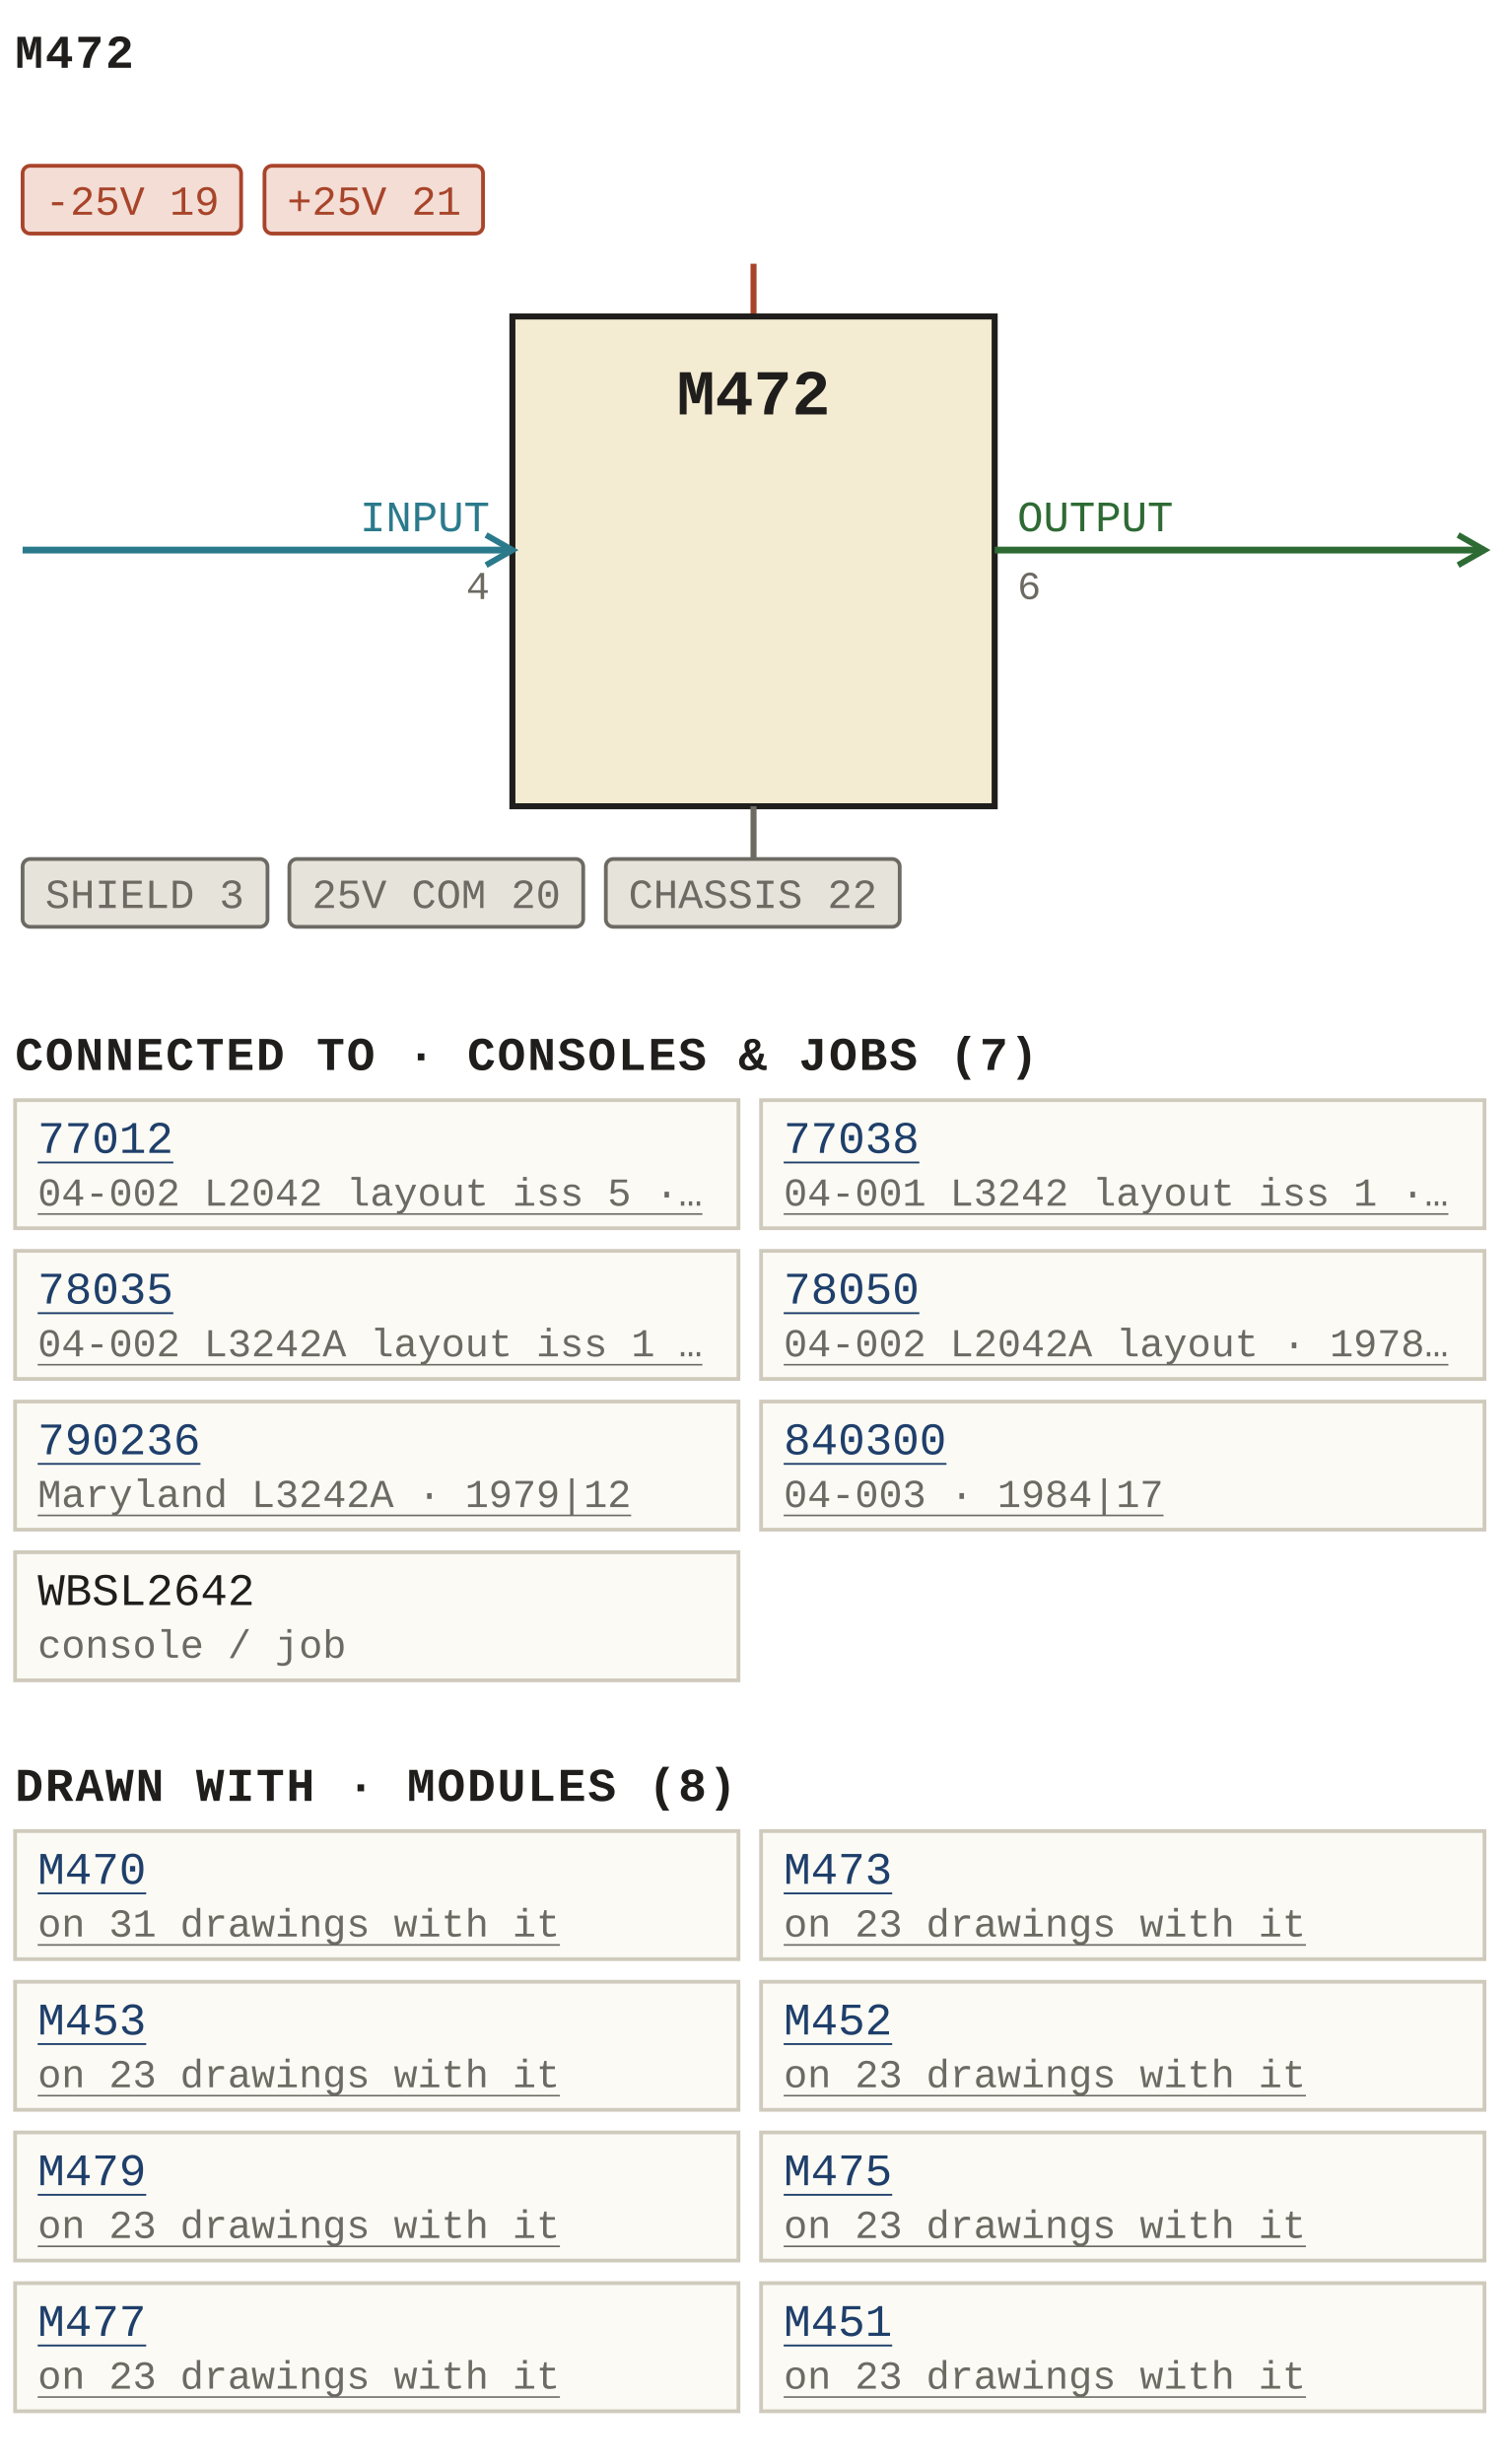
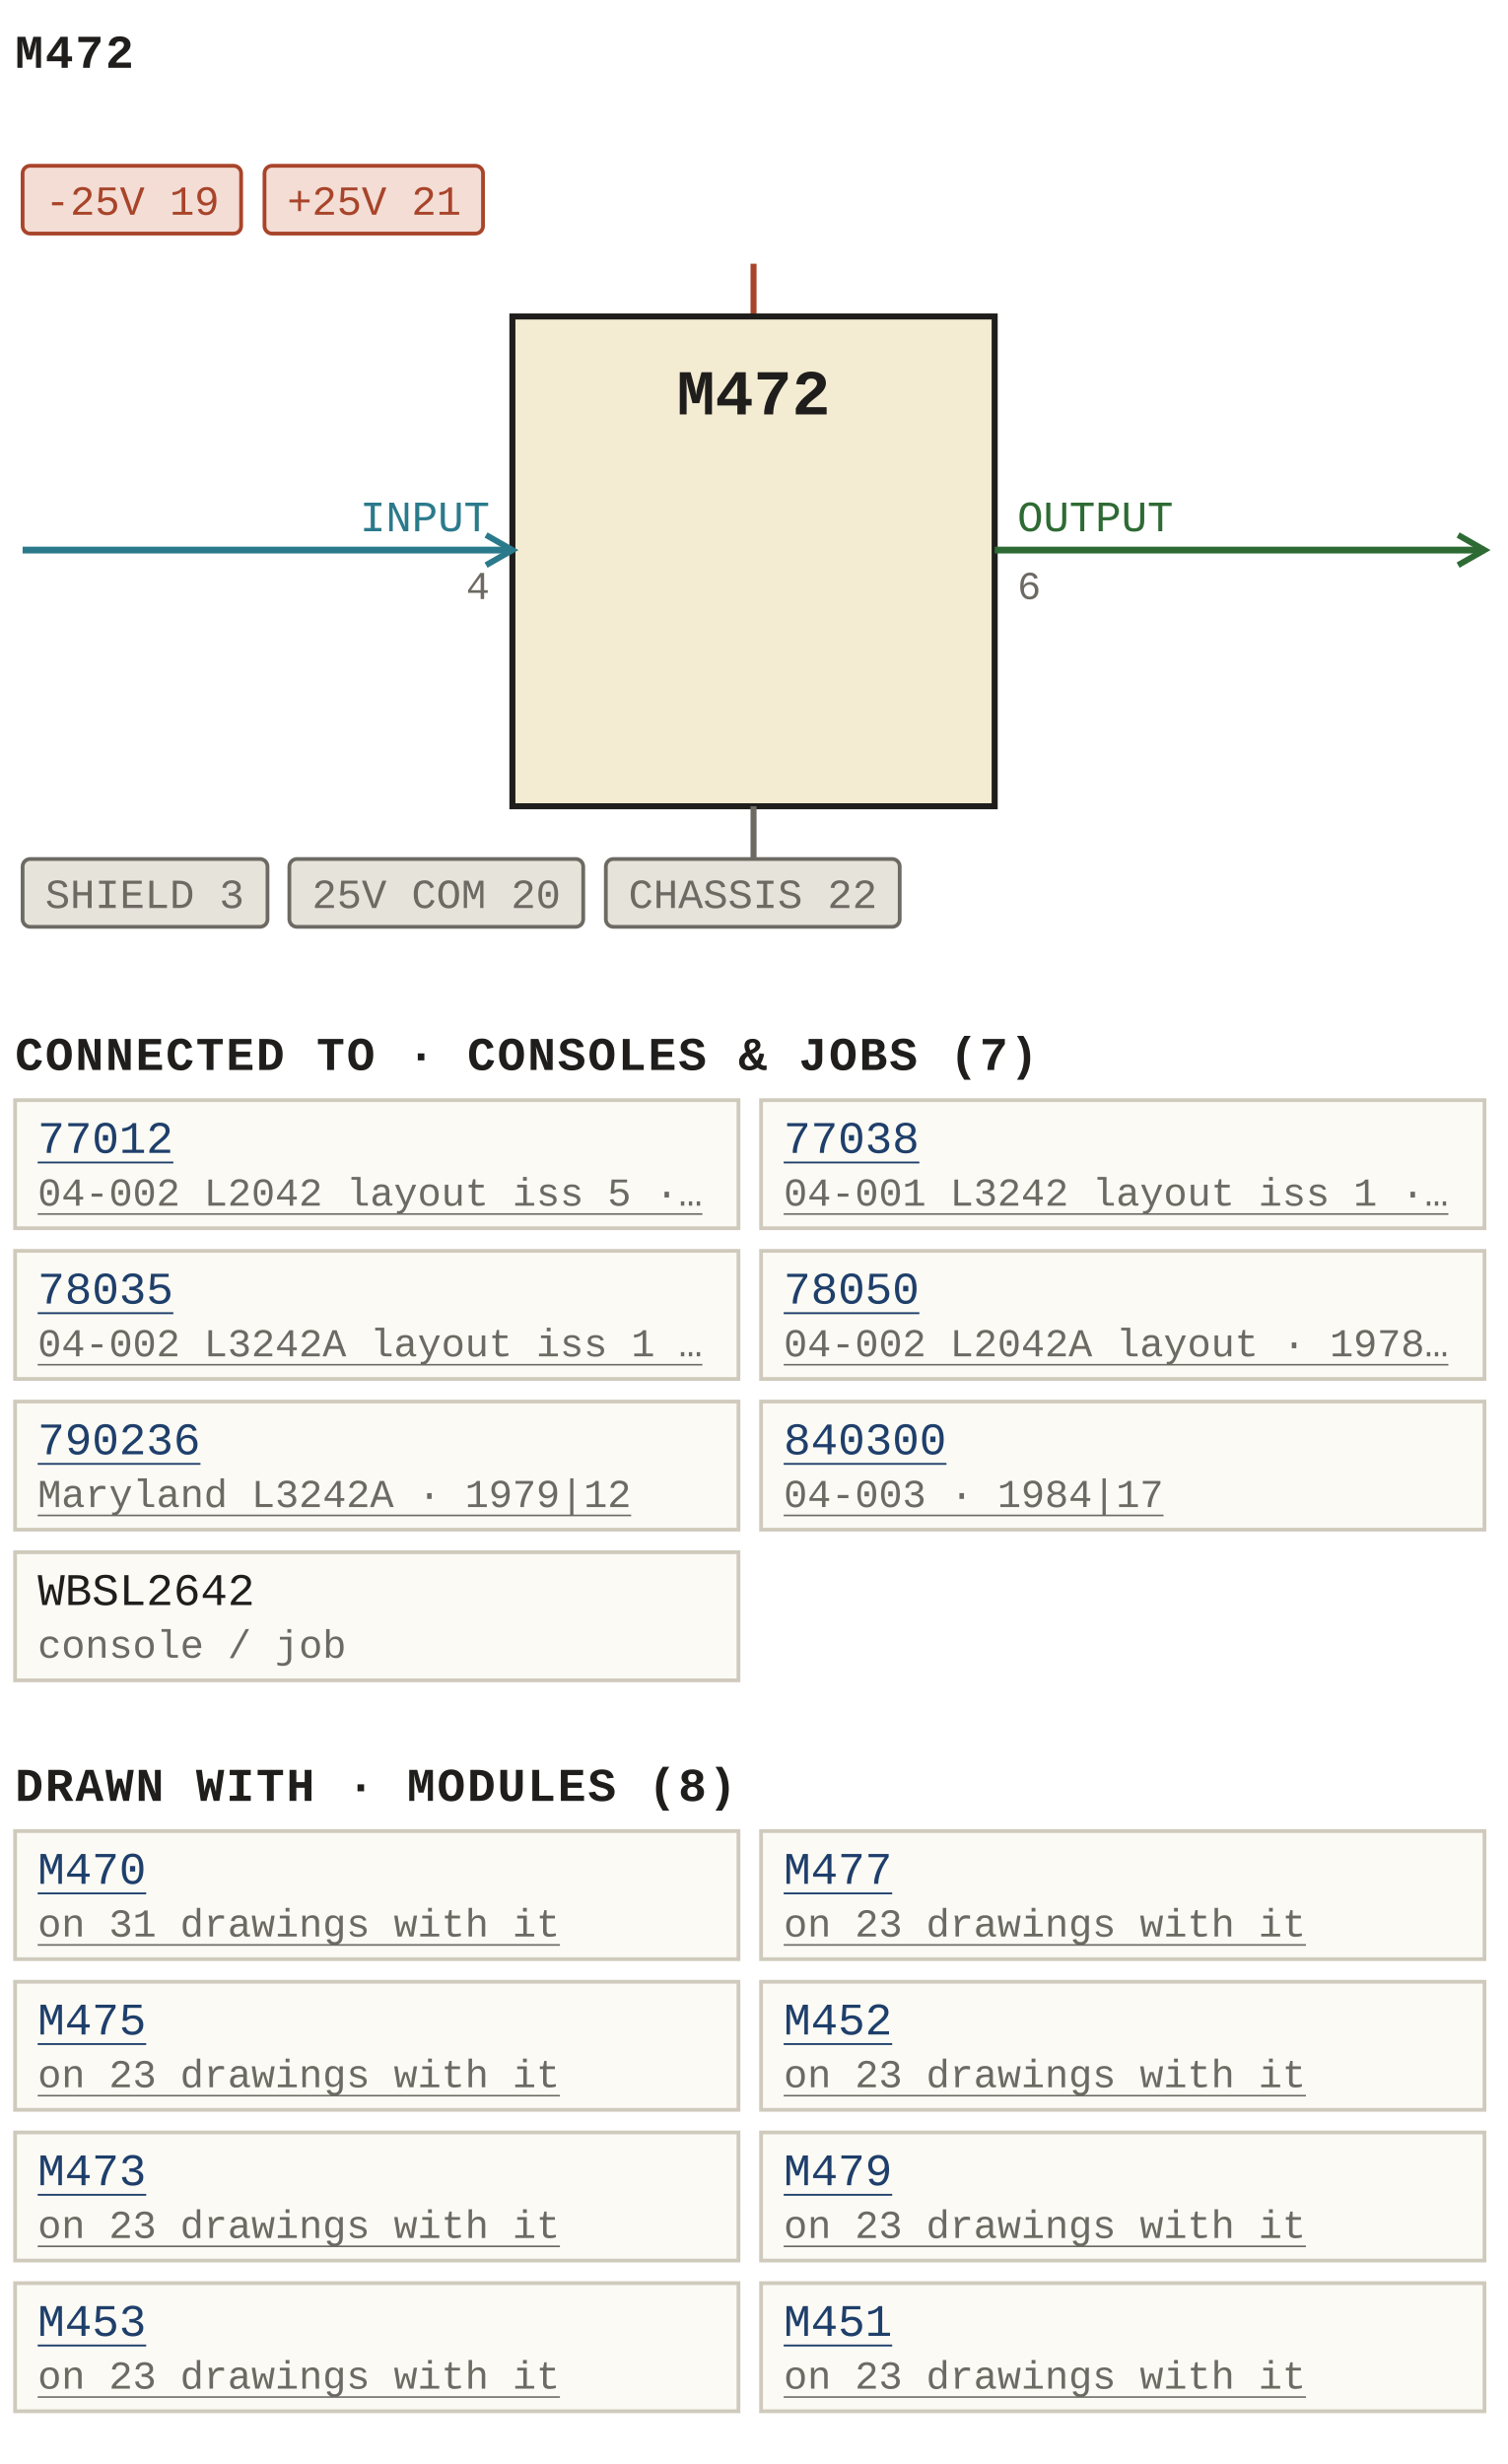
<svg xmlns="http://www.w3.org/2000/svg" class="wp" viewBox="0 0 400 654" width="400" height="654" role="img" aria-label="M472 connections" style="width:100%;max-width:500px;height:auto;background:#fbfaf4">
  <style>.wp text{font-family:"Courier Prime","Courier New",Courier,monospace;fill:#1f1e1c;font-size:12px} .wp .f{fill:#6d6a63;font-size:10.5px} .wp .h{font-size:12.5px;font-weight:700;letter-spacing:.04em} .wp .b{font-size:17px;font-weight:700} .wp a text{fill:#1f3f6b;text-decoration:underline} .wp a:hover rect{fill:#efe9d2}</style>
  <text x="4" y="18" class="h">M472</text>
  <rect x="6" y="44" width="58" height="18" rx="2" fill="#f3ddd5" stroke="#a8442a" />
  <text x="12" y="57" style="font-size:11px;fill:#a8442a">-25V 19</text>
  <rect x="70.2" y="44" width="58" height="18" rx="2" fill="#f3ddd5" stroke="#a8442a" />
  <text x="76.2" y="57" style="font-size:11px;fill:#a8442a">+25V 21</text>
  <line x1="200.0" y1="70" x2="200.0" y2="84" stroke="#a8442a" stroke-width="1.6" />
  <rect x="136" y="84" width="128" height="130" fill="#f4ecd2" stroke="#1f1e1c" stroke-width="1.6" />
  <text x="200.0" y="110" class="b" text-anchor="middle">M472</text>
  <line x1="6" y1="146" x2="136" y2="146" stroke="#2b7a8c" stroke-width="1.8" />
  <path d="M129,142 L136,146 L129,150" fill="none" stroke="#2b7a8c" stroke-width="1.6" />
  <text x="130" y="141" text-anchor="end" style="font-size:11.5px;fill:#2b7a8c">INPUT</text>
  <text x="130" y="159" text-anchor="end" class="f">4</text>
  <line x1="264" y1="146" x2="394" y2="146" stroke="#2e6b34" stroke-width="1.8" />
  <path d="M387,142 L394,146 L387,150" fill="none" stroke="#2e6b34" stroke-width="1.6" />
  <text x="270" y="141" text-anchor="start" style="font-size:11.5px;fill:#2e6b34">OUTPUT</text>
  <text x="270" y="159" text-anchor="start" class="f">6</text>
  <line x1="200.0" y1="214" x2="200.0" y2="228" stroke="#6d6a63" stroke-width="1.6" />
  <rect x="6" y="228" width="65" height="18" rx="2" fill="#e6e3da" stroke="#6d6a63" />
  <text x="12" y="241" style="font-size:11px;fill:#6d6a63">SHIELD 3</text>
  <rect x="76.8" y="228" width="78" height="18" rx="2" fill="#e6e3da" stroke="#6d6a63" />
  <text x="82.8" y="241" style="font-size:11px;fill:#6d6a63">25V COM 20</text>
  <rect x="160.8" y="228" width="78" height="18" rx="2" fill="#e6e3da" stroke="#6d6a63" />
  <text x="166.8" y="241" style="font-size:11px;fill:#6d6a63">CHASSIS 22</text>
  <text x="4" y="284" class="h">CONNECTED TO · CONSOLES &amp; JOBS (7)</text>
  <a href="../../PAGES/Job-77012.html">
    <rect x="4" y="292" width="192" height="34" fill="#fbfaf4" stroke="#cfcabc" />
    <text x="10" y="306">77012</text>
    <text x="10" y="320" class="f">04-002 L2042 layout iss 5 ·…</text>
  </a>
  <a href="../../PAGES/Job-77038.html">
    <rect x="202" y="292" width="192" height="34" fill="#fbfaf4" stroke="#cfcabc" />
    <text x="208" y="306">77038</text>
    <text x="208" y="320" class="f">04-001 L3242 layout iss 1 ·…</text>
  </a>
  <a href="../../PAGES/Job-78035.html">
    <rect x="4" y="332" width="192" height="34" fill="#fbfaf4" stroke="#cfcabc" />
    <text x="10" y="346">78035</text>
    <text x="10" y="360" class="f">04-002 L3242A layout iss 1 …</text>
  </a>
  <a href="../../PAGES/Job-78050.html">
    <rect x="202" y="332" width="192" height="34" fill="#fbfaf4" stroke="#cfcabc" />
    <text x="208" y="346">78050</text>
    <text x="208" y="360" class="f">04-002 L2042A layout · 1978…</text>
  </a>
  <a href="../../PAGES/Job-790236.html">
    <rect x="4" y="372" width="192" height="34" fill="#fbfaf4" stroke="#cfcabc" />
    <text x="10" y="386">790236</text>
    <text x="10" y="400" class="f">Maryland L3242A · 1979|12</text>
  </a>
  <a href="../../PAGES/Job-840300.html">
    <rect x="202" y="372" width="192" height="34" fill="#fbfaf4" stroke="#cfcabc" />
    <text x="208" y="386">840300</text>
    <text x="208" y="400" class="f">04-003 · 1984|17</text>
  </a>
  <rect x="4" y="412" width="192" height="34" fill="#fbfaf4" stroke="#cfcabc" />
  <text x="10" y="426">WBSL2642</text>
  <text x="10" y="440" class="f">console / job</text>
  <text x="4" y="478" class="h">DRAWN WITH · MODULES (8)</text>
  <a href="../../PAGES/M470.html">
    <rect x="4" y="486" width="192" height="34" fill="#fbfaf4" stroke="#cfcabc" />
    <text x="10" y="500">M470</text>
    <text x="10" y="514" class="f">on 31 drawings with it</text>
  </a>
-   <a href="../../PAGES/M473.html">
+   <a href="../../PAGES/M477.html">
    <rect x="202" y="486" width="192" height="34" fill="#fbfaf4" stroke="#cfcabc" />
-     <text x="208" y="500">M473</text>
+     <text x="208" y="500">M477</text>
    <text x="208" y="514" class="f">on 23 drawings with it</text>
  </a>
-   <a href="../../PAGES/M453.html">
+   <a href="../../PAGES/M475.html">
    <rect x="4" y="526" width="192" height="34" fill="#fbfaf4" stroke="#cfcabc" />
-     <text x="10" y="540">M453</text>
+     <text x="10" y="540">M475</text>
    <text x="10" y="554" class="f">on 23 drawings with it</text>
  </a>
  <a href="../../PAGES/M452.html">
    <rect x="202" y="526" width="192" height="34" fill="#fbfaf4" stroke="#cfcabc" />
    <text x="208" y="540">M452</text>
    <text x="208" y="554" class="f">on 23 drawings with it</text>
  </a>
-   <a href="../../PAGES/M479.html">
+   <a href="../../PAGES/M473.html">
    <rect x="4" y="566" width="192" height="34" fill="#fbfaf4" stroke="#cfcabc" />
-     <text x="10" y="580">M479</text>
+     <text x="10" y="580">M473</text>
    <text x="10" y="594" class="f">on 23 drawings with it</text>
  </a>
-   <a href="../../PAGES/M475.html">
+   <a href="../../PAGES/M479.html">
    <rect x="202" y="566" width="192" height="34" fill="#fbfaf4" stroke="#cfcabc" />
-     <text x="208" y="580">M475</text>
+     <text x="208" y="580">M479</text>
    <text x="208" y="594" class="f">on 23 drawings with it</text>
  </a>
-   <a href="../../PAGES/M477.html">
+   <a href="../../PAGES/M453.html">
    <rect x="4" y="606" width="192" height="34" fill="#fbfaf4" stroke="#cfcabc" />
-     <text x="10" y="620">M477</text>
+     <text x="10" y="620">M453</text>
    <text x="10" y="634" class="f">on 23 drawings with it</text>
  </a>
  <a href="../../PAGES/M451.html">
    <rect x="202" y="606" width="192" height="34" fill="#fbfaf4" stroke="#cfcabc" />
    <text x="208" y="620">M451</text>
    <text x="208" y="634" class="f">on 23 drawings with it</text>
  </a>
</svg>
